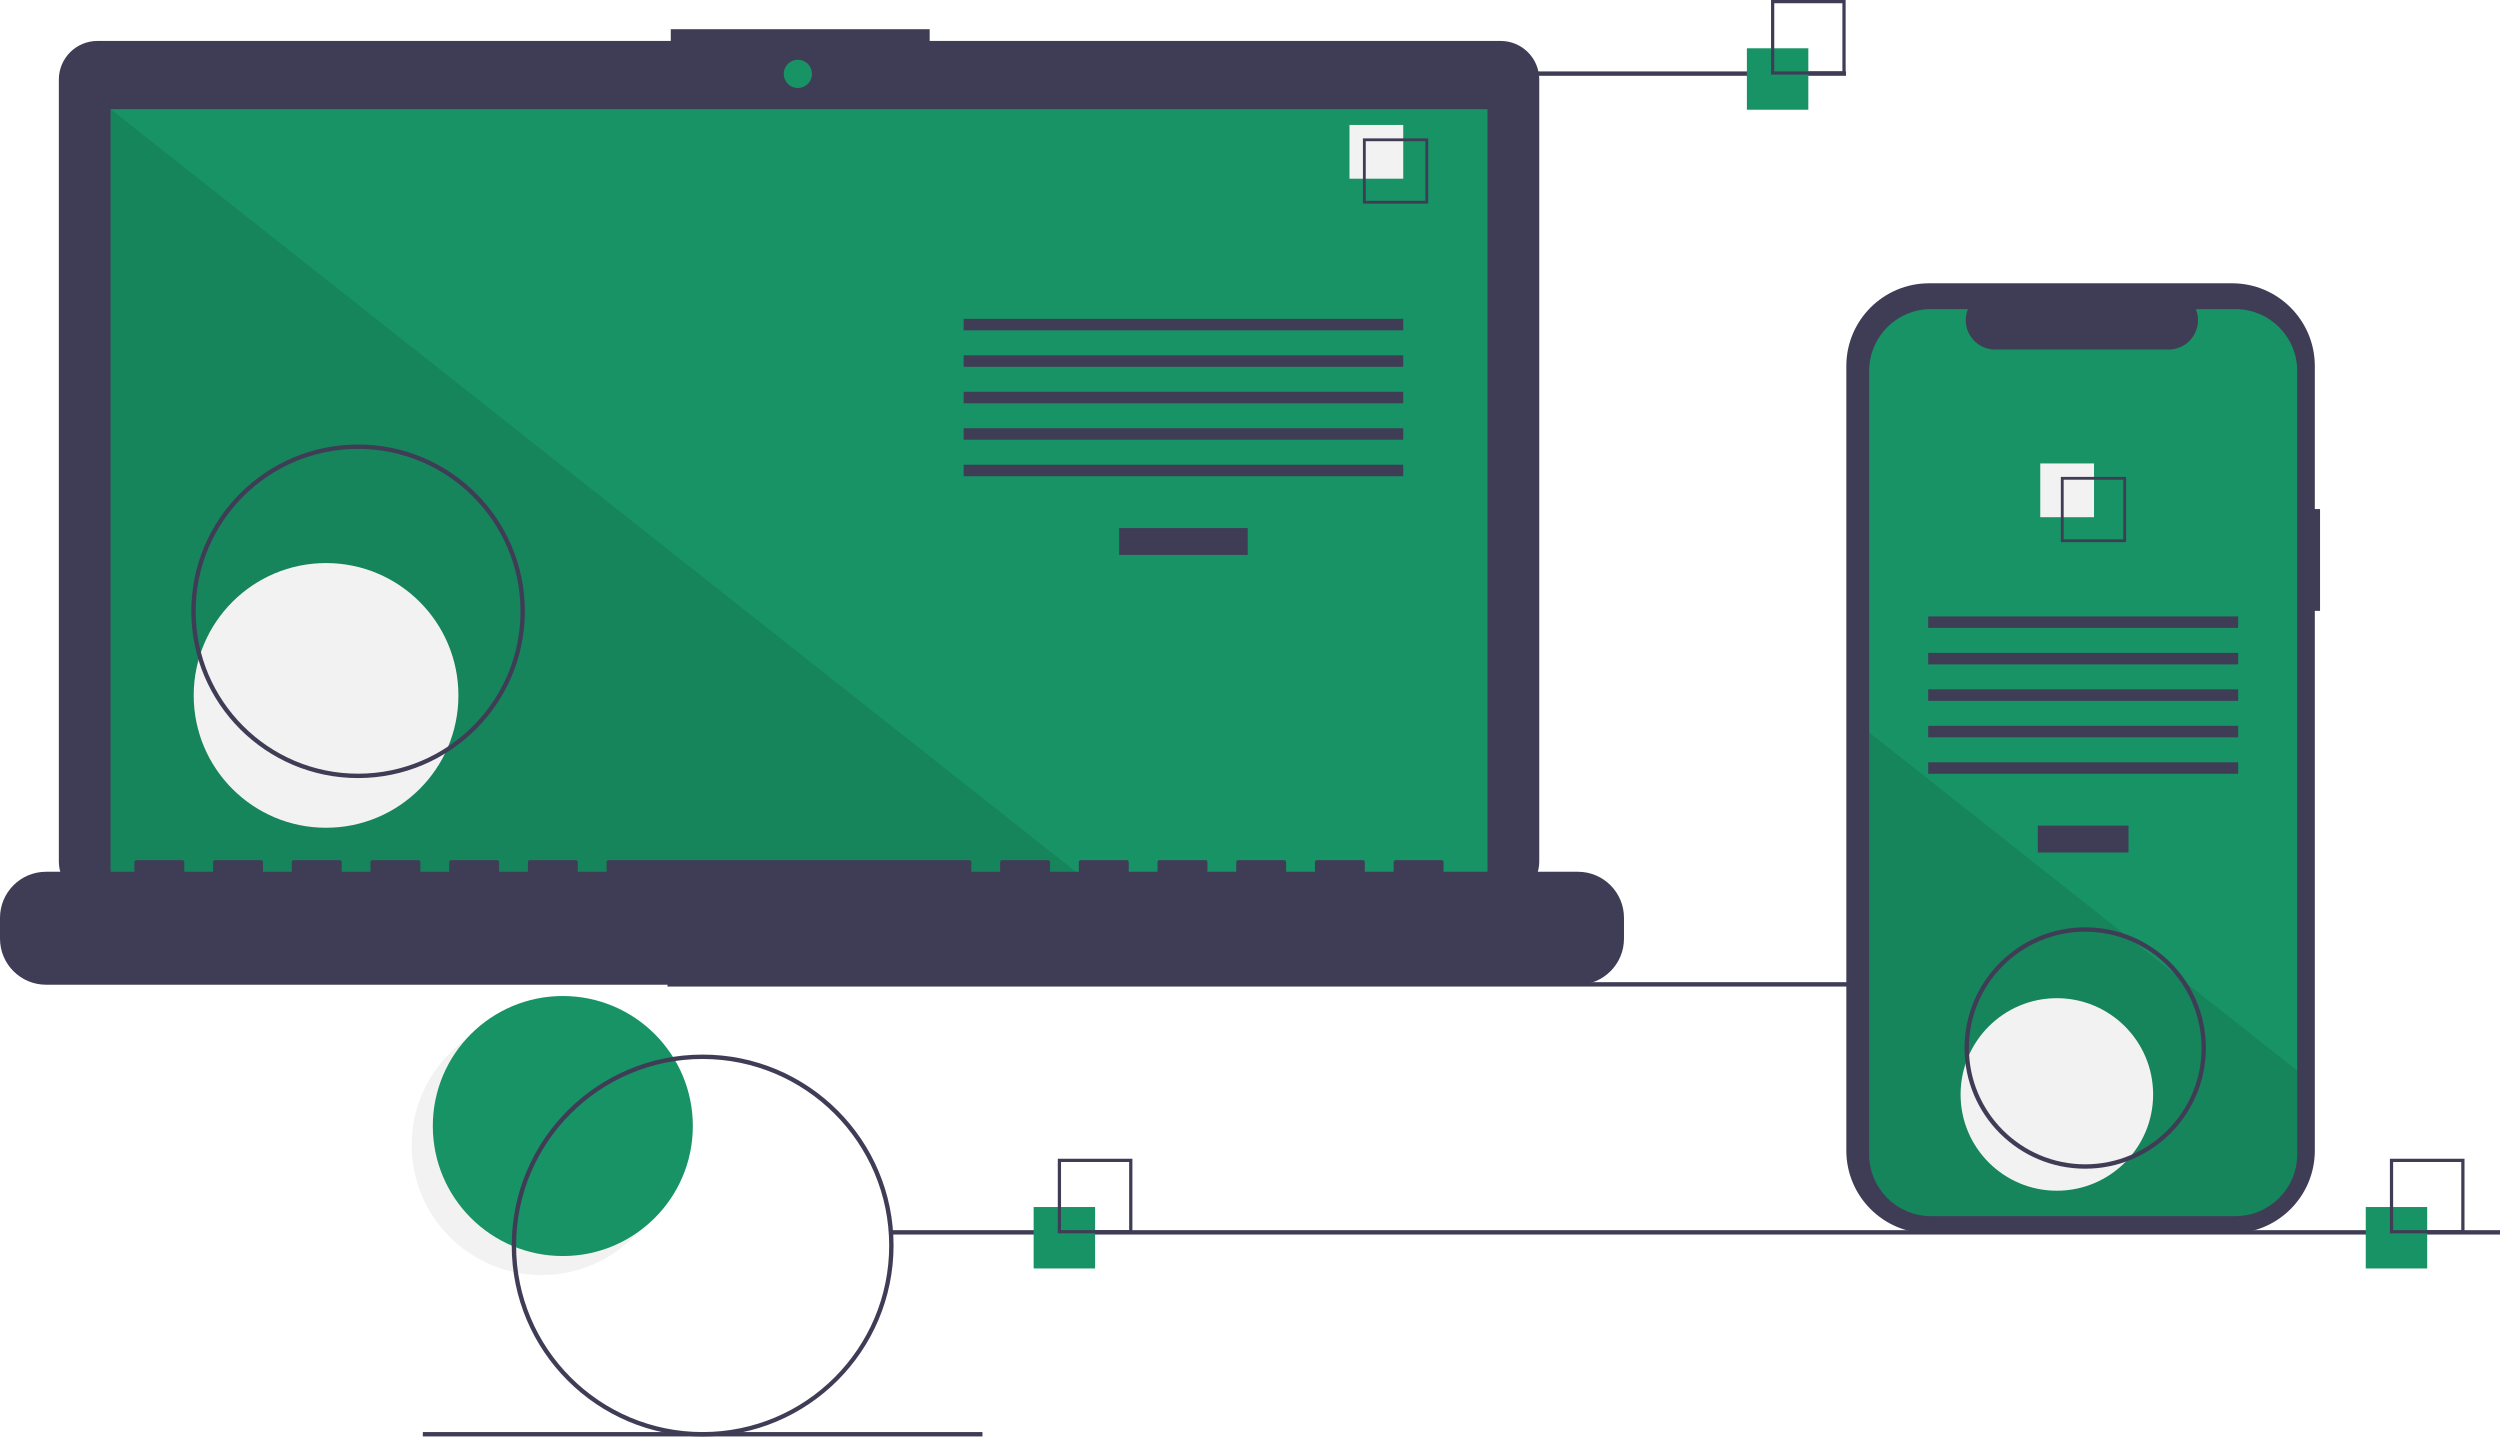
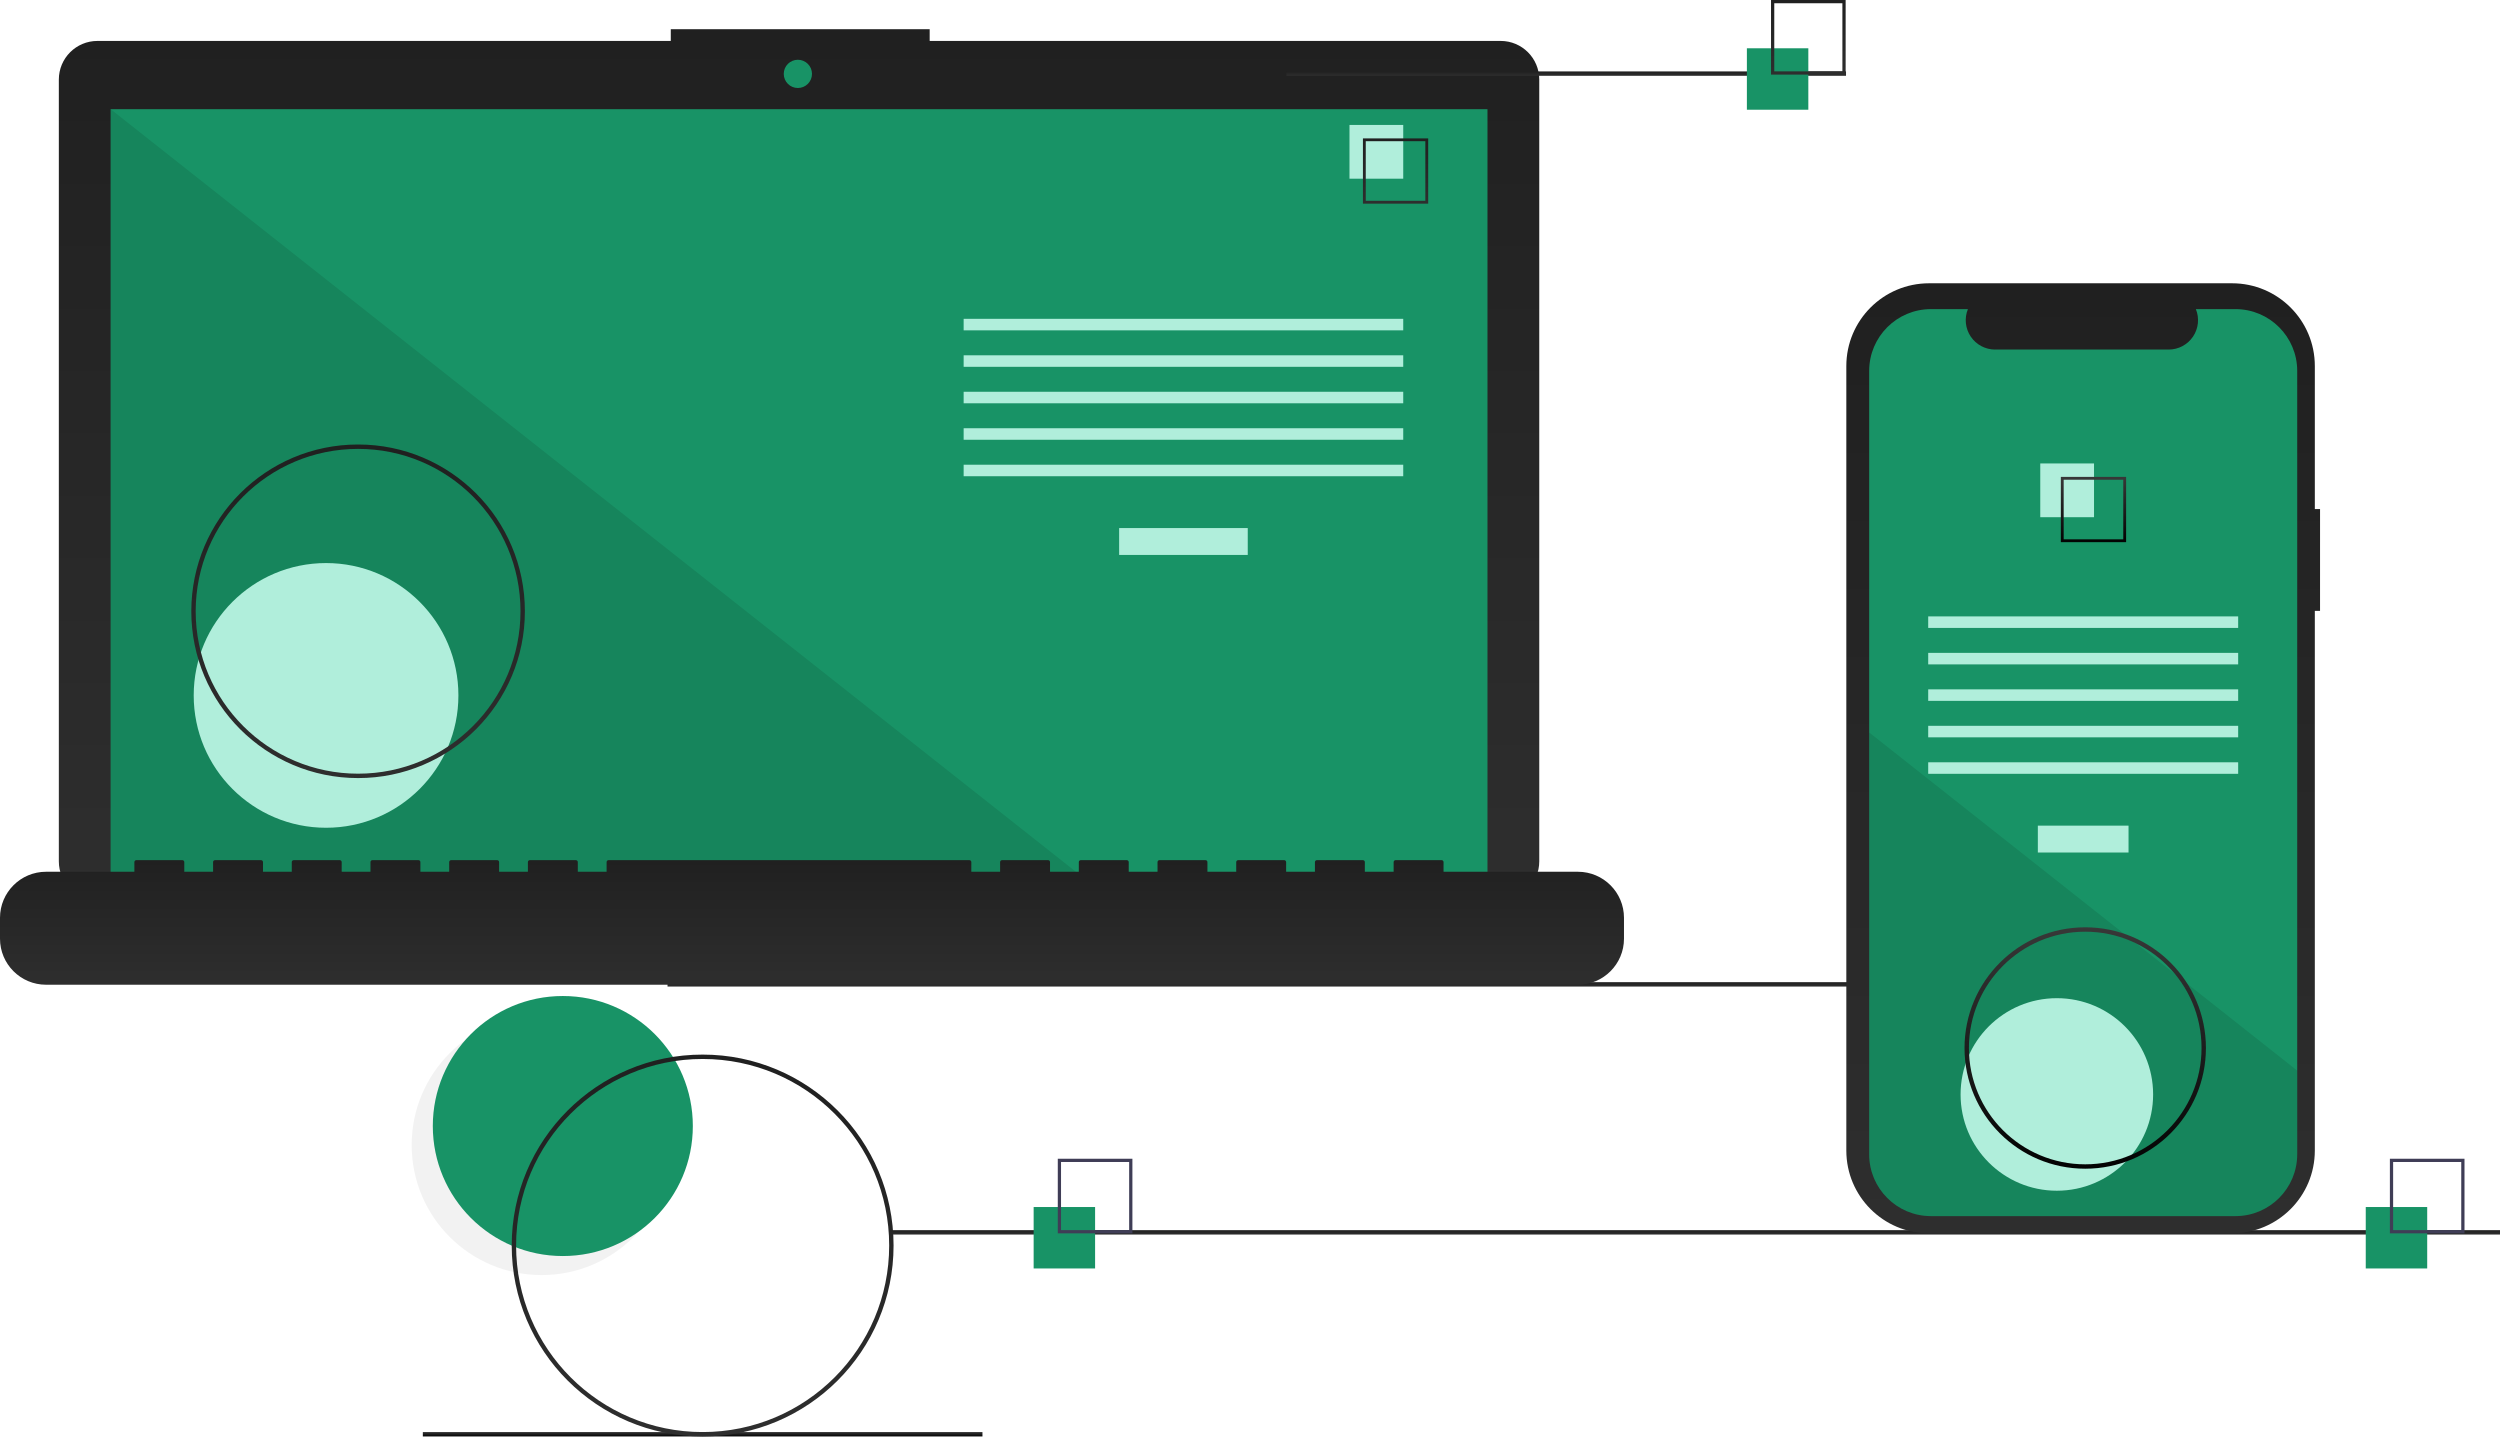
- <svg xmlns="http://www.w3.org/2000/svg" data-name="Layer 1" width="1139.171" height="654.543" viewBox="0 0 1139.171 654.543">
-   <circle cx="246.827" cy="521.765" r="59.243" fill="#f2f2f2" />
-   <circle cx="256.46" cy="513.095" r="59.243" fill="#189366" />
-   <rect x="304.171" y="447.543" width="733" height="2" fill="#3f3d56" />
-   <path d="M714.207,141.381H454.038v-5.362h-117.971v5.362H74.825a17.599,17.599,0,0,0-17.599,17.599V515.231a17.599,17.599,0,0,0,17.599,17.599H714.207a17.599,17.599,0,0,0,17.599-17.599V158.979A17.599,17.599,0,0,0,714.207,141.381Z" transform="translate(-30.41456 -122.7284)" fill="#3f3d56" />
-   <rect x="50.406" y="49.754" width="627.391" height="353.913" fill="#189366" />
-   <circle cx="363.565" cy="33.667" r="6.435" fill="#189366" />
-   <polygon points="498.374 403.667 50.406 403.667 50.406 49.754 498.374 403.667" opacity="0.1" />
-   <circle cx="148.574" cy="316.876" r="60.307" fill="#f2f2f2" />
-   <rect x="509.953" y="240.622" width="58.605" height="12.246" fill="#3f3d56" />
-   <rect x="439.102" y="145.279" width="200.307" height="5.248" fill="#3f3d56" />
-   <rect x="439.102" y="161.898" width="200.307" height="5.248" fill="#3f3d56" />
-   <rect x="439.102" y="178.518" width="200.307" height="5.248" fill="#3f3d56" />
-   <rect x="439.102" y="195.137" width="200.307" height="5.248" fill="#3f3d56" />
-   <rect x="439.102" y="211.756" width="200.307" height="5.248" fill="#3f3d56" />
-   <rect x="614.917" y="56.934" width="24.492" height="24.492" fill="#f2f2f2" />
-   <path d="M681.195,215.525h-29.74v-29.74h29.74Zm-28.447-1.293h27.154V187.078H652.748Z" transform="translate(-30.41456 -122.7284)" fill="#3f3d56" />
-   <path d="M749.422,519.96H688.192v-4.412a.875.875,0,0,0-.875-.875h-20.993a.875.875,0,0,0-.875.875v4.412H652.329v-4.412a.875.875,0,0,0-.875-.875H630.462a.875.875,0,0,0-.875.875v4.412H616.467v-4.412a.875.875,0,0,0-.875-.875H594.599a.875.875,0,0,0-.875.875v4.412H580.604v-4.412a.875.875,0,0,0-.875-.875H558.736a.875.875,0,0,0-.875.875v4.412H544.741v-4.412a.875.875,0,0,0-.875-.875H522.873a.875.875,0,0,0-.875.875v4.412H508.878v-4.412a.875.875,0,0,0-.875-.875h-20.993a.875.875,0,0,0-.875.875v4.412H473.015v-4.412a.875.875,0,0,0-.875-.875H307.696a.875.875,0,0,0-.875.875v4.412H293.701v-4.412a.875.875,0,0,0-.875-.875H271.833a.875.875,0,0,0-.875.875v4.412H257.838v-4.412a.875.875,0,0,0-.875-.875h-20.993a.875.875,0,0,0-.875.875v4.412H221.975v-4.412a.875.875,0,0,0-.875-.875H200.107a.875.875,0,0,0-.875.875v4.412H186.112v-4.412a.875.875,0,0,0-.875-.875H164.244a.875.875,0,0,0-.875.875v4.412H150.249v-4.412a.875.875,0,0,0-.875-.875H128.381a.875.875,0,0,0-.875.875v4.412H114.386v-4.412a.875.875,0,0,0-.875-.875H92.519a.875.875,0,0,0-.875.875v4.412H51.407a20.993,20.993,0,0,0-20.993,20.993v9.492A20.993,20.993,0,0,0,51.407,571.438H749.422a20.993,20.993,0,0,0,20.993-20.993v-9.492A20.993,20.993,0,0,0,749.422,519.96Z" transform="translate(-30.41456 -122.7284)" fill="#3f3d56" />
-   <path d="M193.586,477.272a76,76,0,1,1,76-76A76.086,76.086,0,0,1,193.586,477.272Zm0-150a74,74,0,1,0,74,74A74.084,74.084,0,0,0,193.586,327.272Z" transform="translate(-30.41456 -122.7284)" fill="#3f3d56" />
-   <rect x="586.171" y="32.543" width="255" height="2" fill="#3f3d56" />
-   <rect x="406.171" y="560.543" width="733" height="2" fill="#3f3d56" />
-   <rect x="192.672" y="652.543" width="255" height="2" fill="#3f3d56" />
-   <rect x="471" y="550" width="28" height="28" fill="#189366" />
-   <path d="M546.415,684.728h-34v-34h34Zm-32.522-1.478H544.936V652.207H513.893Z" transform="translate(-30.41456 -122.7284)" fill="#3f3d56" />
-   <rect x="796" y="22" width="28" height="28" fill="#189366" />
-   <path d="M871.415,156.728h-34v-34h34Zm-32.522-1.478H869.936V124.207H838.893Z" transform="translate(-30.41456 -122.7284)" fill="#3f3d56" />
-   <rect x="1078" y="550" width="28" height="28" fill="#189366" />
-   <path d="M1153.415,684.728h-34v-34h34Zm-32.522-1.478h31.043V652.207h-31.043Z" transform="translate(-30.41456 -122.7284)" fill="#3f3d56" />
-   <path d="M1087.586,354.687h-2.379V289.525a37.714,37.714,0,0,0-37.714-37.714H909.44A37.714,37.714,0,0,0,871.726,289.525V647.006A37.714,37.714,0,0,0,909.44,684.72h138.053a37.714,37.714,0,0,0,37.714-37.714V401.07h2.379Z" transform="translate(-30.41456 -122.7284)" fill="#3f3d56" />
-   <path d="M1077.176,291.742v356.96a28.165,28.165,0,0,1-28.16,28.17H910.296a28.165,28.165,0,0,1-28.16-28.17v-356.96a28.163,28.163,0,0,1,28.16-28.16h16.83a13.379,13.379,0,0,0,12.39,18.43h79.09a13.379,13.379,0,0,0,12.39-18.43h18.02A28.163,28.163,0,0,1,1077.176,291.742Z" transform="translate(-30.41456 -122.7284)" fill="#189366" />
-   <rect x="928.58" y="376.218" width="41.324" height="12.246" fill="#3f3d56" />
-   <rect x="878.621" y="280.875" width="141.24" height="5.248" fill="#3f3d56" />
-   <rect x="878.621" y="297.494" width="141.24" height="5.248" fill="#3f3d56" />
-   <rect x="878.621" y="314.114" width="141.24" height="5.248" fill="#3f3d56" />
-   <rect x="878.621" y="330.733" width="141.24" height="5.248" fill="#3f3d56" />
-   <rect x="878.621" y="347.352" width="141.24" height="5.248" fill="#3f3d56" />
-   <rect x="929.684" y="211.179" width="24.492" height="24.492" fill="#f2f2f2" />
-   <path d="M969.474,340.032v29.74h29.74v-29.74Zm28.45,28.45h-27.16v-27.16h27.16Z" transform="translate(-30.41456 -122.7284)" fill="#3f3d56" />
-   <path d="M1077.176,610.582v38.12a28.165,28.165,0,0,1-28.16,28.17H910.296a28.165,28.165,0,0,1-28.16-28.17v-192.21l116.87,92.33,2,1.58,21.74,17.17,2.03,1.61Z" transform="translate(-30.41456 -122.7284)" opacity="0.1" />
-   <circle cx="937.241" cy="498.707" r="43.868" fill="#f2f2f2" />
-   <path d="M350.586,777.272a87,87,0,1,1,87-87A87.099,87.099,0,0,1,350.586,777.272Zm0-172a85,85,0,1,0,85,85A85.096,85.096,0,0,0,350.586,605.272Z" transform="translate(-30.41456 -122.7284)" fill="#3f3d56" />
-   <path d="M980.586,655.272a55,55,0,1,1,55-55A55.062,55.062,0,0,1,980.586,655.272Zm0-108a53,53,0,1,0,53,53A53.06,53.06,0,0,0,980.586,547.272Z" transform="translate(-30.41456 -122.7284)" fill="#3f3d56" />
+ <svg xmlns="http://www.w3.org/2000/svg" width="1139.171" height="654.543" viewBox="0 0 1139.171 654.543">
+   <defs>
+     <linearGradient id="linear-gradient" x1="0.5" x2="0.5" y2="1" gradientUnits="objectBoundingBox">
+       <stop offset="0" stop-color="#202020" />
+       <stop offset="1" stop-color="#2e2e2e" />
+     </linearGradient>
+     <linearGradient id="linear-gradient-8" x1="0.5" x2="0.5" y2="1" gradientUnits="objectBoundingBox">
+       <stop offset="0" stop-color="#383838" />
+       <stop offset="1" stop-color="#020202" />
+     </linearGradient>
+   </defs>
+   <g id="web" transform="translate(0 0)">
+     <circle id="Ellipse_726" data-name="Ellipse 726" cx="59.243" cy="59.243" r="59.243" transform="translate(187.584 462.522)" fill="#f2f2f2" />
+     <circle id="Ellipse_727" data-name="Ellipse 727" cx="59.243" cy="59.243" r="59.243" transform="translate(197.217 453.852)" fill="#189366" />
+     <rect id="Rectangle_13828" data-name="Rectangle 13828" width="733" height="2" transform="translate(304.171 447.543)" fill="url(#linear-gradient)" />
+     <path id="Path_38793" data-name="Path 38793" d="M714.207,141.381H454.038v-5.362H336.067v5.362H74.825a17.6,17.6,0,0,0-17.6,17.6V515.231a17.6,17.6,0,0,0,17.6,17.6H714.207a17.6,17.6,0,0,0,17.6-17.6V158.979a17.6,17.6,0,0,0-17.6-17.6Z" transform="translate(-30.415 -122.728)" fill="url(#linear-gradient)" />
+     <rect id="Rectangle_13829" data-name="Rectangle 13829" width="627.391" height="353.913" transform="translate(50.406 49.754)" fill="#189366" />
+     <circle id="Ellipse_728" data-name="Ellipse 728" cx="6.435" cy="6.435" r="6.435" transform="translate(357.13 27.232)" fill="#189366" />
+     <path id="Path_38794" data-name="Path 38794" d="M498.374,403.667H50.406V49.754Z" opacity="0.1" />
+     <circle id="Ellipse_729" data-name="Ellipse 729" cx="60.307" cy="60.307" r="60.307" transform="translate(88.267 256.569)" fill="#b0eedb" />
+     <rect id="Rectangle_13830" data-name="Rectangle 13830" width="58.605" height="12.246" transform="translate(509.953 240.622)" fill="#b0eedb" />
+     <rect id="Rectangle_13831" data-name="Rectangle 13831" width="200.307" height="5.248" transform="translate(439.102 145.279)" fill="#b0eedb" />
+     <rect id="Rectangle_13832" data-name="Rectangle 13832" width="200.307" height="5.248" transform="translate(439.102 161.898)" fill="#b0eedb" />
+     <rect id="Rectangle_13833" data-name="Rectangle 13833" width="200.307" height="5.248" transform="translate(439.102 178.518)" fill="#b0eedb" />
+     <rect id="Rectangle_13834" data-name="Rectangle 13834" width="200.307" height="5.248" transform="translate(439.102 195.137)" fill="#b0eedb" />
+     <rect id="Rectangle_13835" data-name="Rectangle 13835" width="200.307" height="5.248" transform="translate(439.102 211.757)" fill="#b0eedb" />
+     <rect id="Rectangle_13836" data-name="Rectangle 13836" width="24.492" height="24.492" transform="translate(614.917 56.934)" fill="#b0eedb" />
+     <path id="Path_38795" data-name="Path 38795" d="M681.2,215.525h-29.74v-29.74H681.2Zm-28.447-1.293H679.9V187.078H652.748Z" transform="translate(-30.415 -122.728)" fill="url(#linear-gradient)" />
+     <path id="Path_38796" data-name="Path 38796" d="M749.422,519.96h-61.23v-4.412a.875.875,0,0,0-.875-.875H666.324a.875.875,0,0,0-.875.875v4.412H652.329v-4.412a.875.875,0,0,0-.875-.875H630.462a.875.875,0,0,0-.875.875v4.412h-13.12v-4.412a.875.875,0,0,0-.875-.875H594.6a.875.875,0,0,0-.875.875v4.411H580.6v-4.412a.875.875,0,0,0-.875-.875H558.736a.875.875,0,0,0-.875.875v4.412h-13.12v-4.412a.875.875,0,0,0-.875-.875H522.873a.875.875,0,0,0-.875.875v4.412h-13.12v-4.412a.875.875,0,0,0-.875-.875H487.01a.875.875,0,0,0-.875.875v4.412H473.015v-4.412a.875.875,0,0,0-.875-.875H307.7a.875.875,0,0,0-.875.875v4.412H293.7v-4.412a.875.875,0,0,0-.875-.875H271.833a.875.875,0,0,0-.875.875v4.412h-13.12v-4.412a.875.875,0,0,0-.875-.875H235.97a.875.875,0,0,0-.875.875v4.412H221.975v-4.412a.875.875,0,0,0-.875-.875H200.107a.875.875,0,0,0-.875.875v4.412h-13.12v-4.412a.875.875,0,0,0-.875-.875H164.244a.875.875,0,0,0-.875.875v4.412h-13.12v-4.412a.875.875,0,0,0-.875-.875H128.381a.875.875,0,0,0-.875.875v4.412h-13.12v-4.412a.875.875,0,0,0-.875-.875H92.519a.875.875,0,0,0-.875.875v4.412H51.408a20.993,20.993,0,0,0-20.993,20.993v9.493a20.993,20.993,0,0,0,20.993,20.993H749.422a20.993,20.993,0,0,0,20.993-20.993v-9.492a20.993,20.993,0,0,0-20.993-20.993Z" transform="translate(-30.415 -122.728)" fill="url(#linear-gradient)" />
+     <path id="Path_38797" data-name="Path 38797" d="M193.586,477.272a76,76,0,1,1,76-76,76,76,0,0,1-76,76Zm0-150a74,74,0,1,0,74,74,74,74,0,0,0-74-74Z" transform="translate(-30.415 -122.728)" fill="url(#linear-gradient)" />
+     <rect id="Rectangle_13837" data-name="Rectangle 13837" width="255" height="2" transform="translate(586.171 32.543)" fill="url(#linear-gradient)" />
+     <rect id="Rectangle_13838" data-name="Rectangle 13838" width="733" height="2" transform="translate(406.171 560.543)" fill="url(#linear-gradient)" />
+     <rect id="Rectangle_13839" data-name="Rectangle 13839" width="255" height="2" transform="translate(192.672 652.543)" fill="url(#linear-gradient-8)" />
+     <rect id="Rectangle_13840" data-name="Rectangle 13840" width="28" height="28" transform="translate(471 550)" fill="#189366" />
+     <path id="Path_38798" data-name="Path 38798" d="M546.415,684.728h-34v-34h34Zm-32.522-1.478h31.043V652.207H513.893Z" transform="translate(-30.415 -122.728)" fill="#3f3d56" />
+     <rect id="Rectangle_13841" data-name="Rectangle 13841" width="28" height="28" transform="translate(796 22)" fill="#189366" />
+     <path id="Path_38799" data-name="Path 38799" d="M871.415,156.728h-34v-34h34Zm-32.522-1.478h31.043V124.207H838.893Z" transform="translate(-30.415 -122.728)" fill="url(#linear-gradient)" />
+     <rect id="Rectangle_13842" data-name="Rectangle 13842" width="28" height="28" transform="translate(1078 550)" fill="#189366" />
+     <path id="Path_38800" data-name="Path 38800" d="M1153.41,684.728h-34v-34h34Zm-32.522-1.478h31.043V652.207h-31.043Z" transform="translate(-30.415 -122.728)" fill="#3f3d56" />
+     <path id="Path_38801" data-name="Path 38801" d="M1087.59,354.687h-2.379V289.525a37.714,37.714,0,0,0-37.714-37.714H909.44a37.714,37.714,0,0,0-37.714,37.714V647.006A37.714,37.714,0,0,0,909.44,684.72h138.053a37.714,37.714,0,0,0,37.714-37.714V401.07h2.379Z" transform="translate(-30.415 -122.728)" fill="url(#linear-gradient)" />
+     <path id="Path_38802" data-name="Path 38802" d="M1077.18,291.742V648.7a28.166,28.166,0,0,1-28.165,28.17H910.3a28.164,28.164,0,0,1-28.16-28.165V291.742a28.162,28.162,0,0,1,28.157-28.16h16.833a13.379,13.379,0,0,0,12.39,18.43h79.09a13.379,13.379,0,0,0,12.39-18.43h18.02a28.163,28.163,0,0,1,28.164,28.161Z" transform="translate(-30.415 -122.728)" fill="#189366" />
+     <rect id="Rectangle_13843" data-name="Rectangle 13843" width="41.324" height="12.246" transform="translate(928.58 376.218)" fill="#b0eedb" />
+     <rect id="Rectangle_13844" data-name="Rectangle 13844" width="141.24" height="5.248" transform="translate(878.621 280.875)" fill="#b0eedb" />
+     <rect id="Rectangle_13845" data-name="Rectangle 13845" width="141.24" height="5.248" transform="translate(878.621 297.494)" fill="#b0eedb" />
+     <rect id="Rectangle_13846" data-name="Rectangle 13846" width="141.24" height="5.248" transform="translate(878.621 314.114)" fill="#b0eedb" />
+     <rect id="Rectangle_13847" data-name="Rectangle 13847" width="141.24" height="5.248" transform="translate(878.621 330.733)" fill="#b0eedb" />
+     <rect id="Rectangle_13848" data-name="Rectangle 13848" width="141.24" height="5.248" transform="translate(878.621 347.352)" fill="#b0eedb" />
+     <rect id="Rectangle_13849" data-name="Rectangle 13849" width="24.492" height="24.492" transform="translate(929.684 211.179)" fill="#b0eedb" />
+     <path id="Path_38803" data-name="Path 38803" d="M969.474,340.032v29.74h29.74v-29.74Zm28.45,28.45h-27.16v-27.16h27.16Z" transform="translate(-30.415 -122.728)" fill="url(#linear-gradient-8)" />
+     <path id="Path_38804" data-name="Path 38804" d="M1077.18,610.582V648.7a28.166,28.166,0,0,1-28.165,28.17H910.3a28.164,28.164,0,0,1-28.16-28.165V456.492l116.87,92.33,2,1.58,21.74,17.17,2.03,1.61Z" transform="translate(-30.415 -122.728)" opacity="0.1" />
+     <circle id="Ellipse_730" data-name="Ellipse 730" cx="43.868" cy="43.868" r="43.868" transform="translate(893.373 454.839)" fill="#b0eedb" />
+     <path id="Path_38805" data-name="Path 38805" d="M350.586,777.272a87,87,0,1,1,87-87A87,87,0,0,1,350.586,777.272Zm0-172a85,85,0,1,0,85,85,85,85,0,0,0-85-85Z" transform="translate(-30.415 -122.728)" fill="url(#linear-gradient)" />
+     <path id="Path_38806" data-name="Path 38806" d="M980.586,655.272a55,55,0,1,1,55-55A55,55,0,0,1,980.586,655.272Zm0-108a53,53,0,1,0,53,53,53,53,0,0,0-53-53Z" transform="translate(-30.415 -122.728)" fill="url(#linear-gradient-8)" />
+   </g>
</svg>
